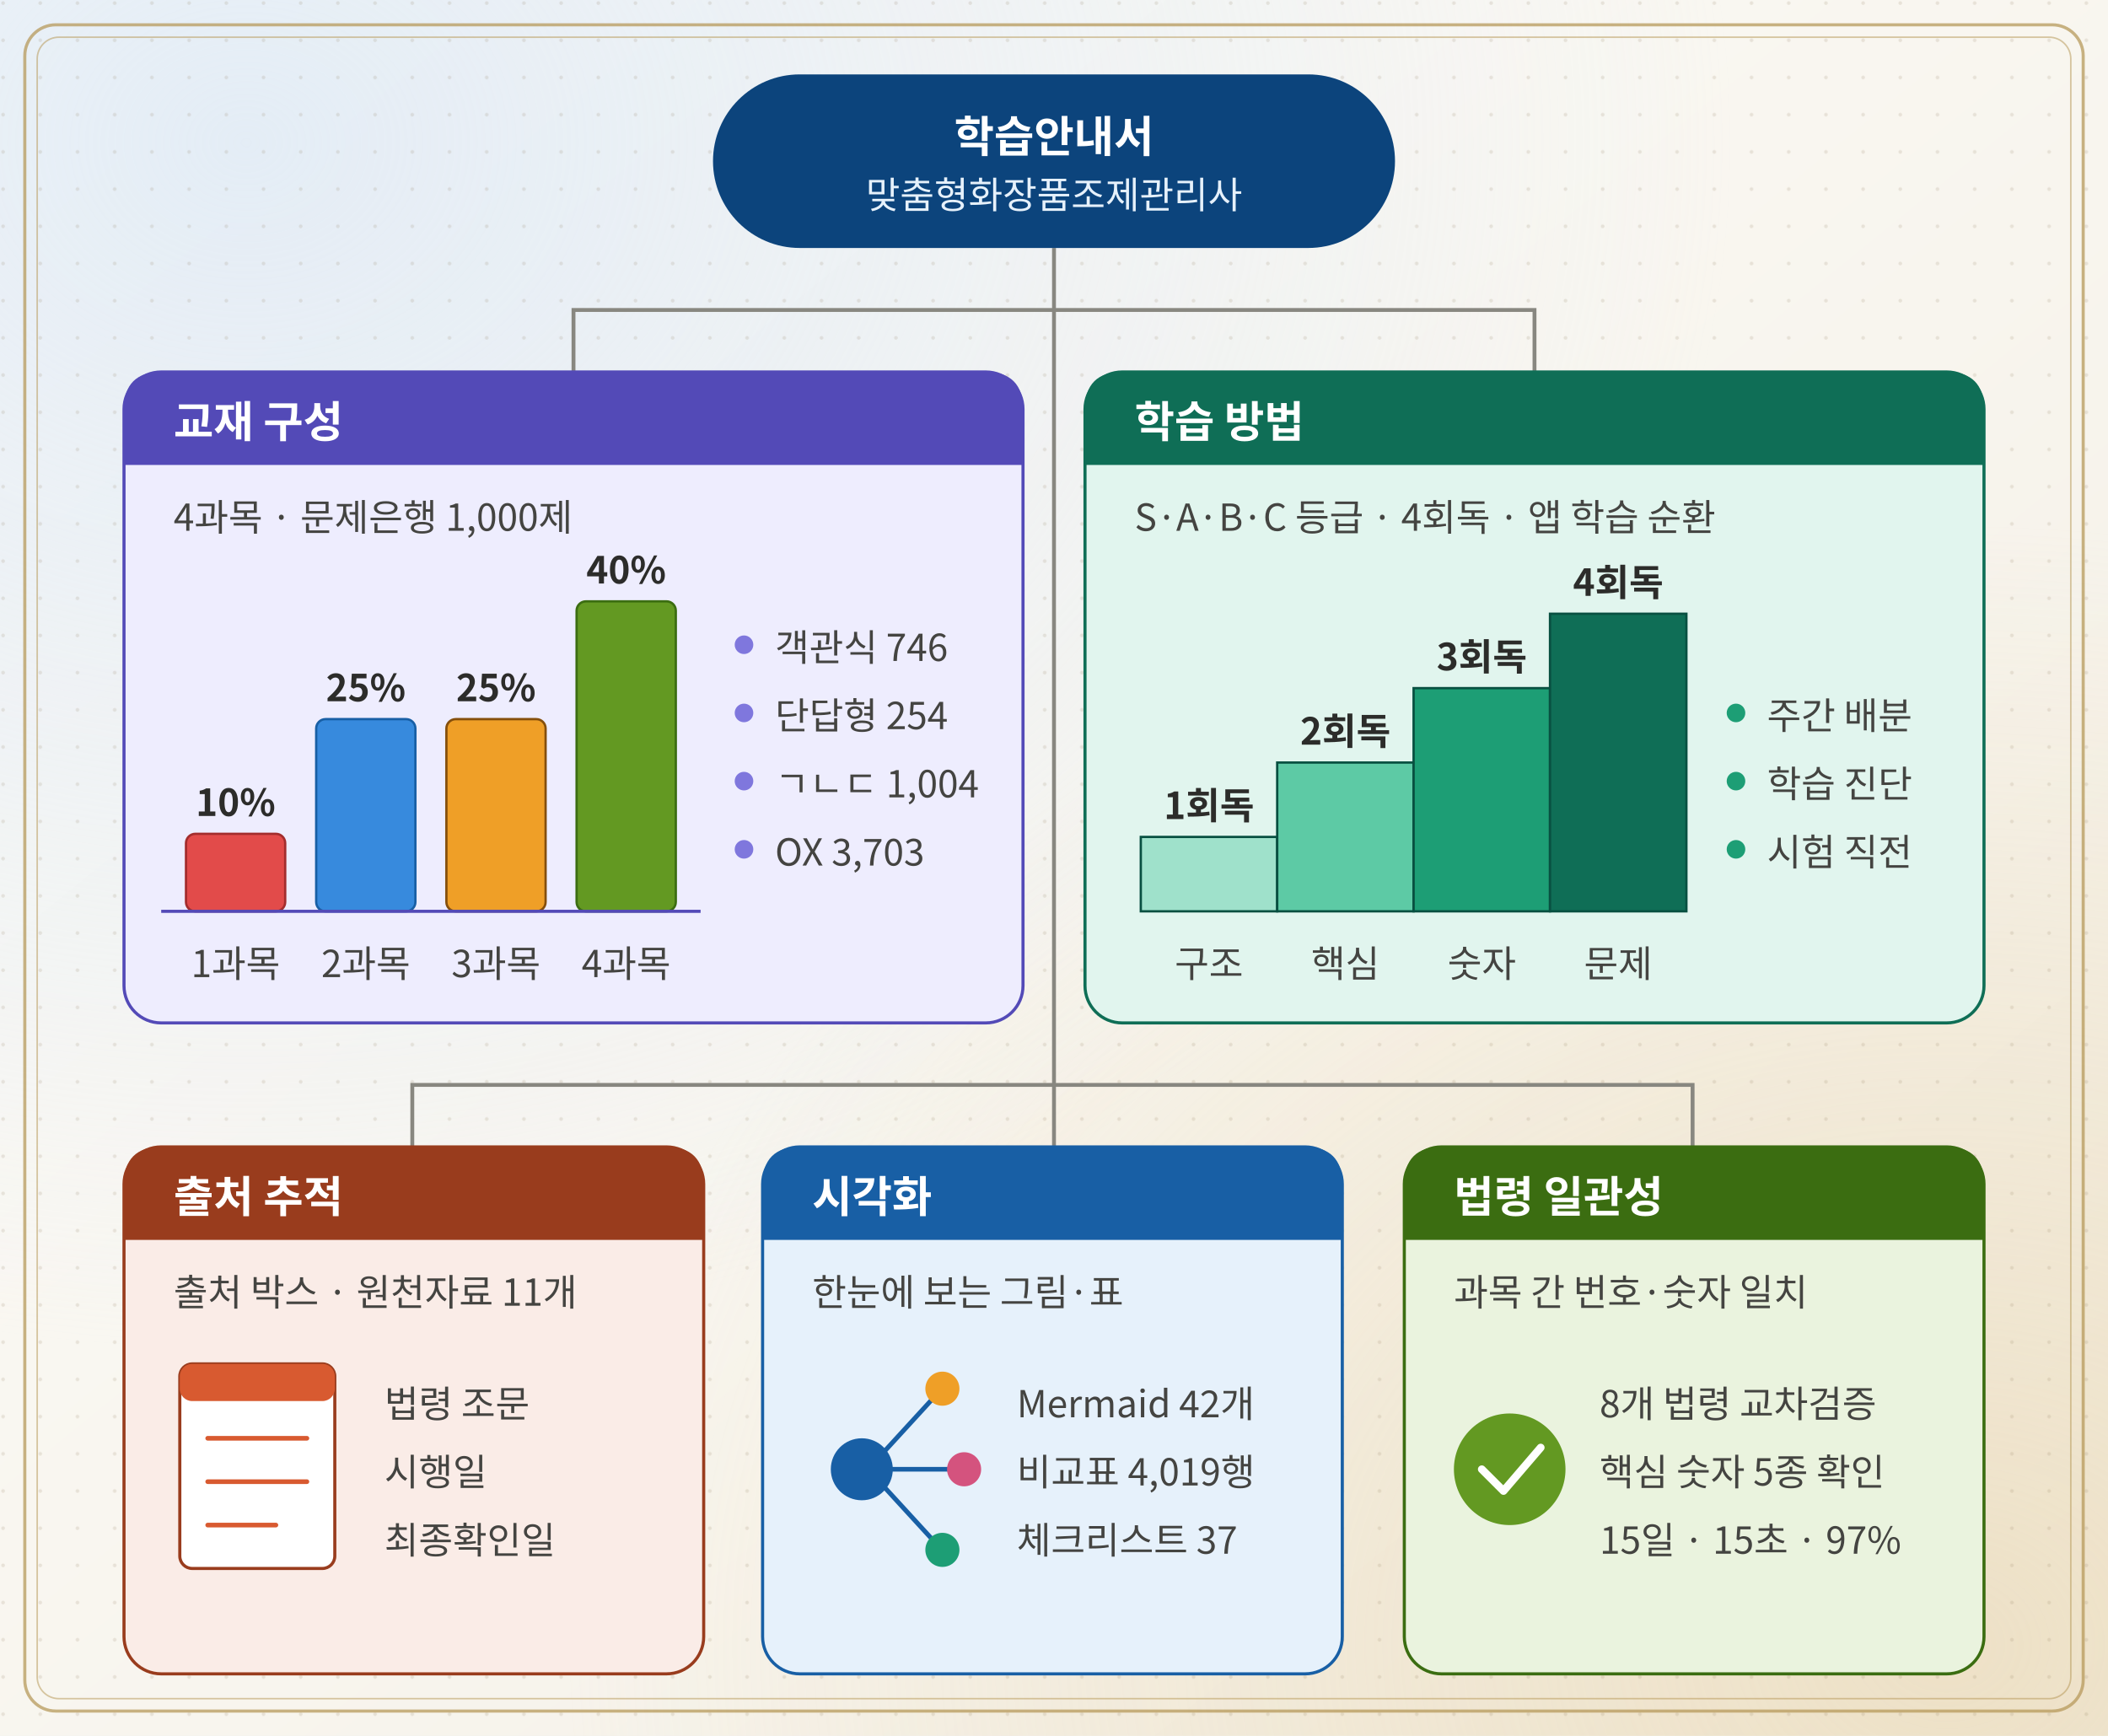
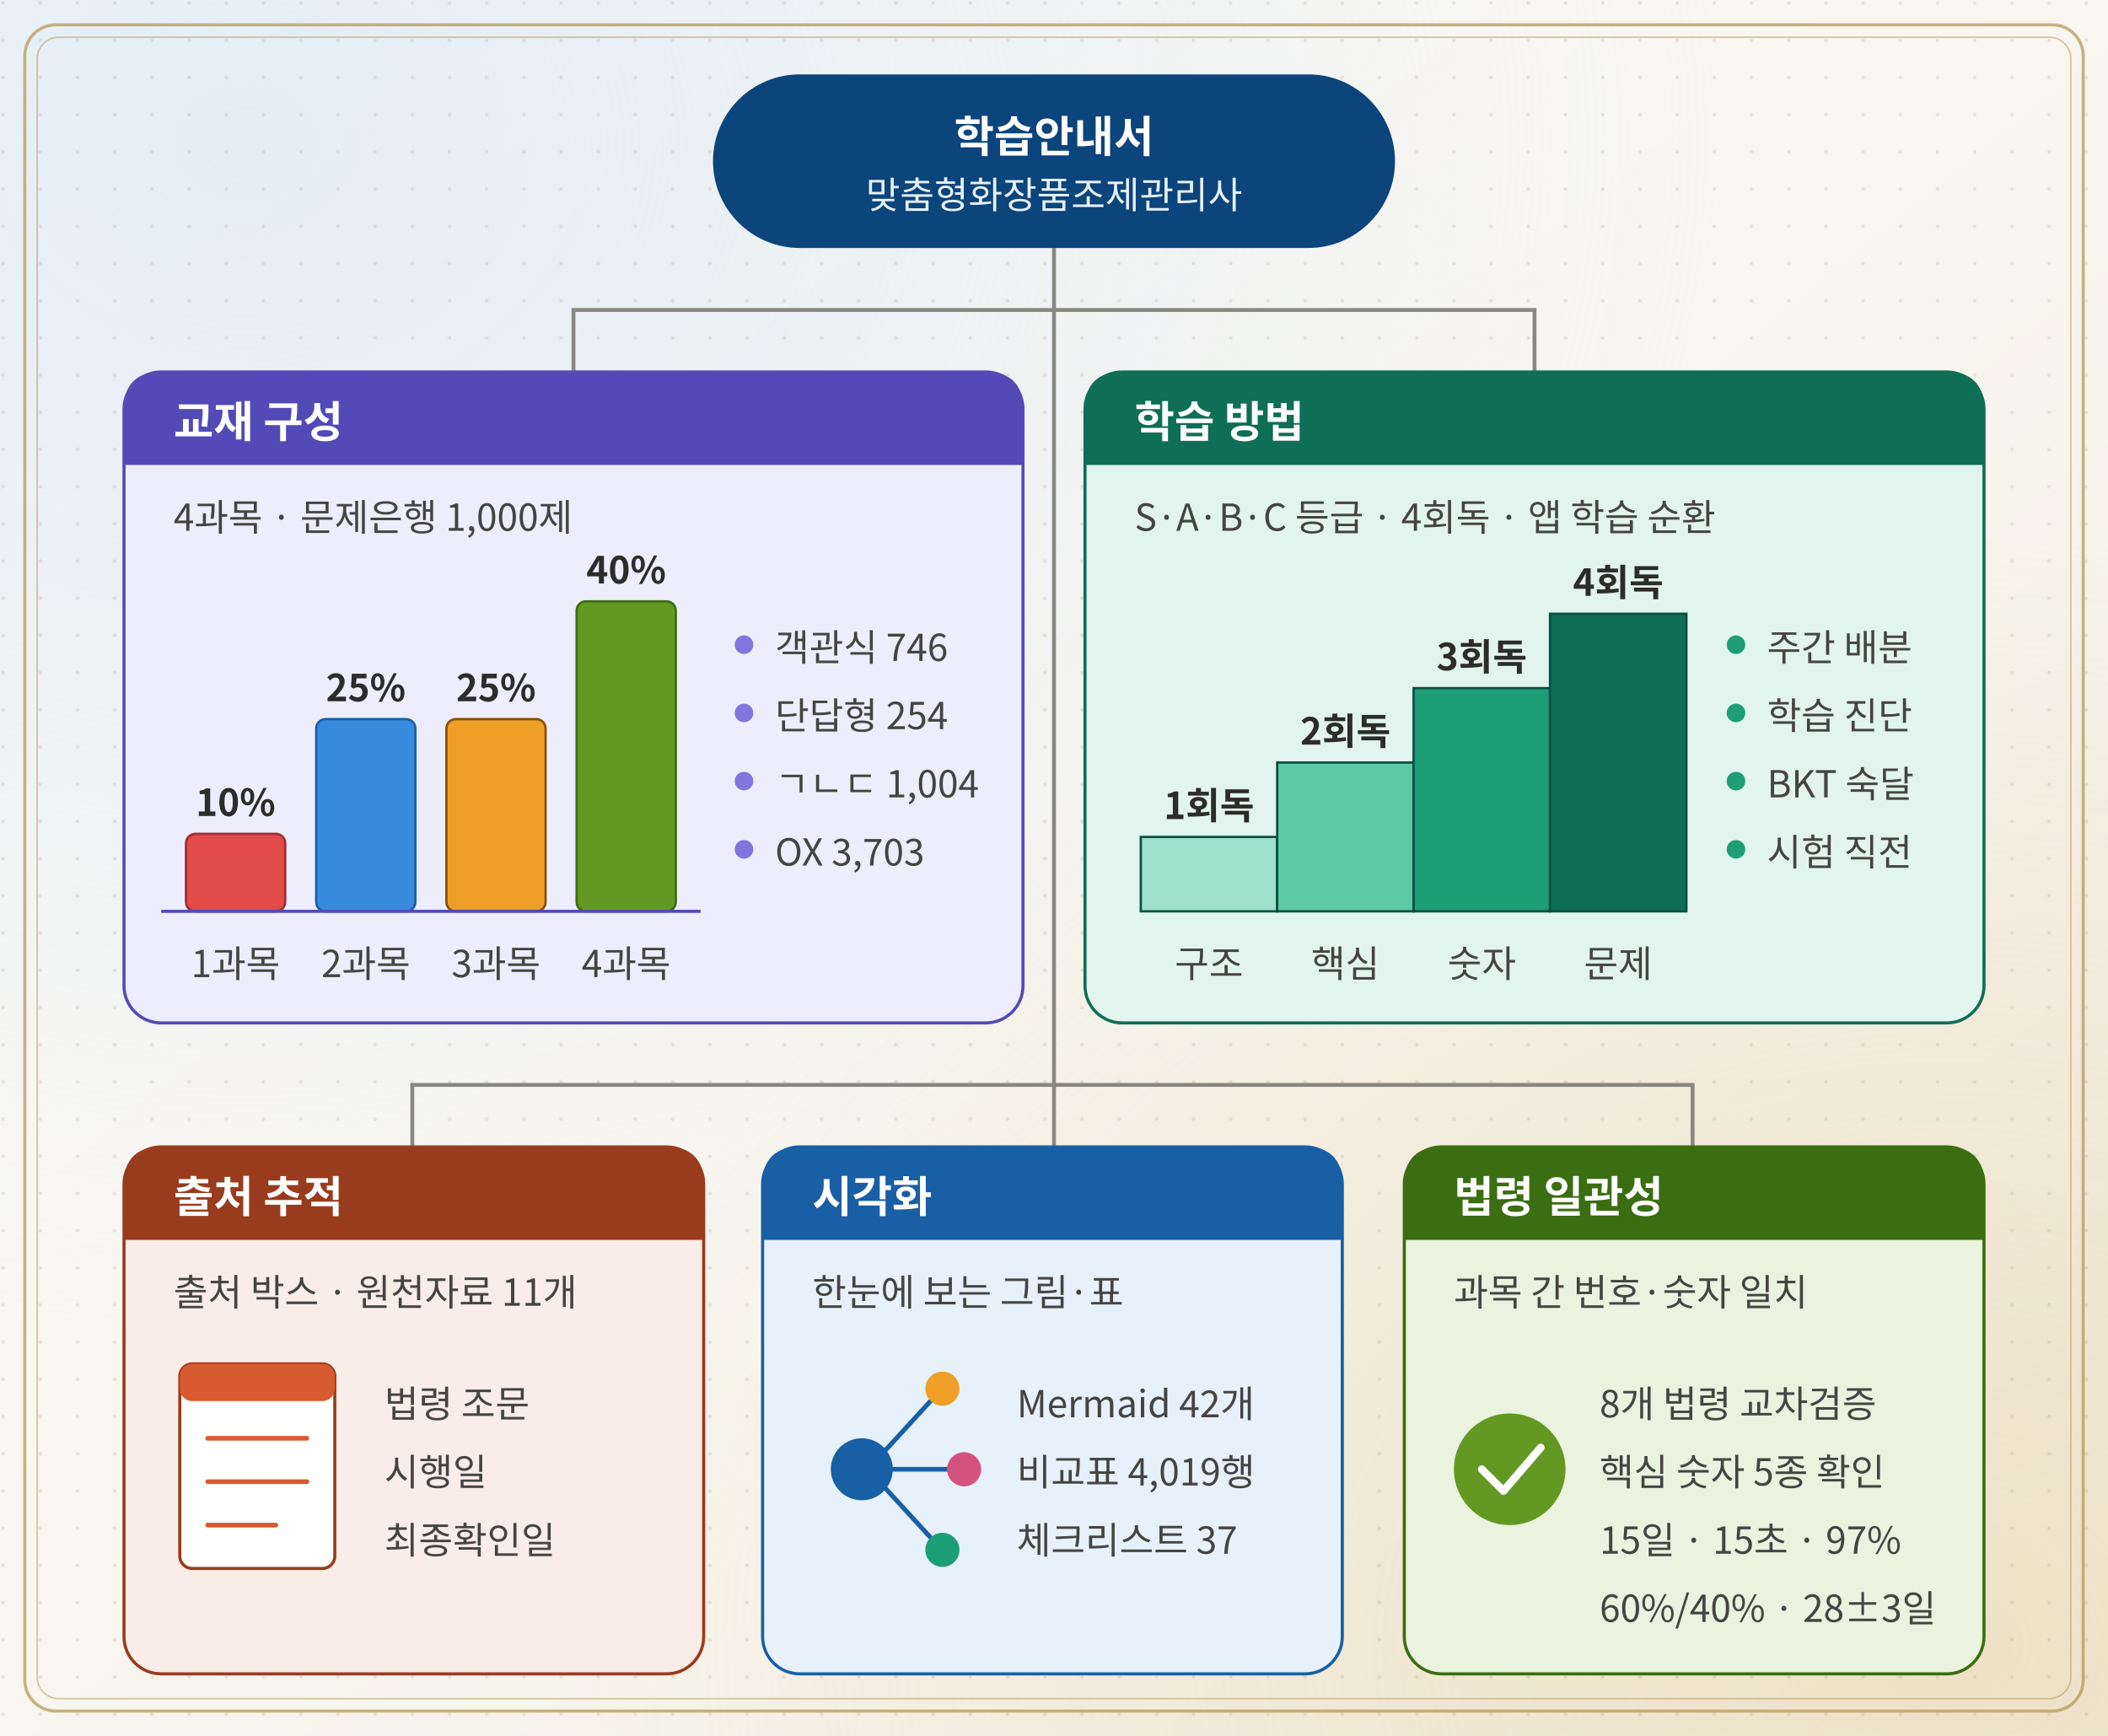
<svg xmlns="http://www.w3.org/2000/svg" width="1360" height="1120" viewBox="0 0 680 560" role="img" aria-labelledby="t d">
  <style>
text{font-family:"Noto Sans CJK KR","Noto Sans KR","Pretendard","Apple SD Gothic Neo","Malgun Gothic","NanumGothic",sans-serif}
.tw{font-size:14px;font-weight:700;fill:#FFFFFF}
.tc{font-size:12px;font-weight:400;fill:#E6F1FB}
.ts{font-size:12px;font-weight:400;fill:#444441}
.tb{font-size:12px;font-weight:700;fill:#2C2C2A}
.wire{fill:none;stroke:#888780;stroke-width:1.25}
</style>
  <defs>
    <linearGradient id="bgBase" x1="0" y1="0" x2="1" y2="1">
      <stop offset="0" stop-color="#FDFCF9" />
      <stop offset="0.55" stop-color="#F8F5EE" />
      <stop offset="1" stop-color="#F1ECE1" />
    </linearGradient>
    <radialGradient id="bgGlowA" cx="0.12" cy="0.08" r="0.7">
      <stop offset="0" stop-color="#DCE8F5" stop-opacity="0.75" />
      <stop offset="1" stop-color="#DCE8F5" stop-opacity="0" />
    </radialGradient>
    <radialGradient id="bgGlowB" cx="0.92" cy="0.95" r="0.65">
      <stop offset="0" stop-color="#EBD9B4" stop-opacity="0.6" />
      <stop offset="1" stop-color="#EBD9B4" stop-opacity="0" />
    </radialGradient>
    <pattern id="bgDots" width="12" height="12" patternUnits="userSpaceOnUse">
      <circle cx="1" cy="1" r="0.6" fill="#8A7B5C" fill-opacity="0.16" />
    </pattern>
  </defs>
  <rect width="680" height="560" fill="url(#bgBase)" />
  <rect width="680" height="560" fill="url(#bgGlowA)" />
  <rect width="680" height="560" fill="url(#bgGlowB)" />
  <rect width="680" height="560" fill="url(#bgDots)" />
  <rect x="8" y="8" width="664" height="544" rx="10" fill="none" stroke="#B79A5B" stroke-width="1" stroke-opacity="0.75" />
  <rect x="12" y="12" width="656" height="536" rx="7" fill="none" stroke="#B79A5B" stroke-width="0.5" stroke-opacity="0.55" />
  <path class="wire" d="M340 80V100M185 120V100H495V120" />
  <path class="wire" d="M340 100V350M133 370V350H546V370M340 350V370" />
  <rect x="230" y="24" width="220" height="56" rx="28" fill="#0C447C" />
  <text class="tw" x="340" y="43" text-anchor="middle" dominant-baseline="central">학습안내서</text>
  <text class="tc" x="340" y="62" text-anchor="middle" dominant-baseline="central">맞춤형화장품조제관리사</text>
  <rect x="40" y="120" width="290" height="210" rx="12" fill="#EEEDFE" stroke="#534AB7" stroke-width="1" />
  <path d="M40 150V132Q40 120 52 120H318Q330 120 330 132V150Z" fill="#534AB7" />
  <text class="tw" x="56" y="135" dominant-baseline="central">교재 구성</text>
  <text class="ts" x="56" y="166" dominant-baseline="central">4과목 · 문제은행 1,000제</text>
  <rect x="60" y="269" width="32" height="25" rx="3" fill="#E24B4A" stroke="#A32D2D" stroke-width="0.75" />
  <text class="tb" x="76" y="258" text-anchor="middle" dominant-baseline="central">10%</text>
  <text class="ts" x="76" y="310" text-anchor="middle" dominant-baseline="central">1과목</text>
  <rect x="102" y="232" width="32" height="62" rx="3" fill="#378ADD" stroke="#185FA5" stroke-width="0.75" />
  <text class="tb" x="118" y="221" text-anchor="middle" dominant-baseline="central">25%</text>
  <text class="ts" x="118" y="310" text-anchor="middle" dominant-baseline="central">2과목</text>
  <rect x="144" y="232" width="32" height="62" rx="3" fill="#EF9F27" stroke="#854F0B" stroke-width="0.75" />
  <text class="tb" x="160" y="221" text-anchor="middle" dominant-baseline="central">25%</text>
  <text class="ts" x="160" y="310" text-anchor="middle" dominant-baseline="central">3과목</text>
  <rect x="186" y="194" width="32" height="100" rx="3" fill="#639922" stroke="#3B6D11" stroke-width="0.75" />
  <text class="tb" x="202" y="183" text-anchor="middle" dominant-baseline="central">40%</text>
  <text class="ts" x="202" y="310" text-anchor="middle" dominant-baseline="central">4과목</text>
  <line x1="52" y1="294" x2="226" y2="294" stroke="#534AB7" stroke-width="1" />
  <circle cx="240" cy="208" r="3" fill="#7F77DD" />
  <text class="ts" x="250" y="208" text-anchor="start" dominant-baseline="central">객관식 746</text>
  <circle cx="240" cy="230" r="3" fill="#7F77DD" />
  <text class="ts" x="250" y="230" text-anchor="start" dominant-baseline="central">단답형 254</text>
  <circle cx="240" cy="252" r="3" fill="#7F77DD" />
  <text class="ts" x="250" y="252" text-anchor="start" dominant-baseline="central">ㄱㄴㄷ 1,004</text>
  <circle cx="240" cy="274" r="3" fill="#7F77DD" />
  <text class="ts" x="250" y="274" text-anchor="start" dominant-baseline="central">OX 3,703</text>
  <rect x="350" y="120" width="290" height="210" rx="12" fill="#E1F5EE" stroke="#0F6E56" stroke-width="1" />
  <path d="M350 150V132Q350 120 362 120H628Q640 120 640 132V150Z" fill="#0F6E56" />
  <text class="tw" x="366" y="135" dominant-baseline="central">학습 방법</text>
  <text class="ts" x="366" y="166" dominant-baseline="central">S·A·B·C 등급 · 4회독 · 앱 학습 순환</text>
  <rect x="368" y="270" width="44" height="24" fill="#9FE1CB" stroke="#085041" stroke-width="0.75" />
  <text class="tb" x="390" y="259" text-anchor="middle" dominant-baseline="central">1회독</text>
  <text class="ts" x="390" y="310" text-anchor="middle" dominant-baseline="central">구조</text>
  <rect x="412" y="246" width="44" height="48" fill="#5DCAA5" stroke="#085041" stroke-width="0.75" />
  <text class="tb" x="434" y="235" text-anchor="middle" dominant-baseline="central">2회독</text>
  <text class="ts" x="434" y="310" text-anchor="middle" dominant-baseline="central">핵심</text>
  <rect x="456" y="222" width="44" height="72" fill="#1D9E75" stroke="#085041" stroke-width="0.75" />
  <text class="tb" x="478" y="211" text-anchor="middle" dominant-baseline="central">3회독</text>
  <text class="ts" x="478" y="310" text-anchor="middle" dominant-baseline="central">숫자</text>
  <rect x="500" y="198" width="44" height="96" fill="#0F6E56" stroke="#085041" stroke-width="0.75" />
  <text class="tb" x="522" y="187" text-anchor="middle" dominant-baseline="central">4회독</text>
  <text class="ts" x="522" y="310" text-anchor="middle" dominant-baseline="central">문제</text>
+   <circle cx="560" cy="208" r="3" fill="#1D9E75" />
+   <text class="ts" x="570" y="208" text-anchor="start" dominant-baseline="central">주간 배분</text>
  <circle cx="560" cy="230" r="3" fill="#1D9E75" />
-   <text class="ts" x="570" y="230" text-anchor="start" dominant-baseline="central">주간 배분</text>
+   <text class="ts" x="570" y="230" text-anchor="start" dominant-baseline="central">학습 진단</text>
  <circle cx="560" cy="252" r="3" fill="#1D9E75" />
-   <text class="ts" x="570" y="252" text-anchor="start" dominant-baseline="central">학습 진단</text>
+   <text class="ts" x="570" y="252" text-anchor="start" dominant-baseline="central">BKT 숙달</text>
  <circle cx="560" cy="274" r="3" fill="#1D9E75" />
  <text class="ts" x="570" y="274" text-anchor="start" dominant-baseline="central">시험 직전</text>
  <rect x="40" y="370" width="187" height="170" rx="12" fill="#FAECE7" stroke="#993C1D" stroke-width="1" />
  <path d="M40 400V382Q40 370 52 370H215Q227 370 227 382V400Z" fill="#993C1D" />
  <text class="tw" x="56" y="385" dominant-baseline="central">출처 추적</text>
  <text class="ts" x="56" y="416" dominant-baseline="central">출처 박스 · 원천자료 11개</text>
  <rect x="58" y="440" width="50" height="66" rx="4" fill="#FFFFFF" stroke="#993C1D" stroke-width="1" />
  <rect x="58" y="440" width="50" height="12" rx="4" fill="#D85A30" />
  <line x1="67" y1="464" x2="99" y2="464" stroke="#D85A30" stroke-width="1.5" stroke-linecap="round" />
  <line x1="67" y1="478" x2="99" y2="478" stroke="#D85A30" stroke-width="1.5" stroke-linecap="round" />
  <line x1="67" y1="492" x2="89" y2="492" stroke="#D85A30" stroke-width="1.5" stroke-linecap="round" />
  <text class="ts" x="124" y="452" text-anchor="start" dominant-baseline="central">법령 조문</text>
  <text class="ts" x="124" y="474" text-anchor="start" dominant-baseline="central">시행일</text>
  <text class="ts" x="124" y="496" text-anchor="start" dominant-baseline="central">최종확인일</text>
  <rect x="246" y="370" width="187" height="170" rx="12" fill="#E6F1FB" stroke="#185FA5" stroke-width="1" />
  <path d="M246 400V382Q246 370 258 370H421Q433 370 433 382V400Z" fill="#185FA5" />
  <text class="tw" x="262" y="385" dominant-baseline="central">시각화</text>
  <text class="ts" x="262" y="416" dominant-baseline="central">한눈에 보는 그림·표</text>
  <path d="M280 474L302 450M280 474L308 474M280 474L302 498" fill="none" stroke="#185FA5" stroke-width="1.5" stroke-linecap="round" />
  <circle cx="278" cy="474" r="10" fill="#185FA5" />
  <circle cx="304" cy="448" r="5.5" fill="#EF9F27" />
  <circle cx="311" cy="474" r="5.5" fill="#D4537E" />
  <circle cx="304" cy="500" r="5.5" fill="#1D9E75" />
  <text class="ts" x="328" y="452" text-anchor="start" dominant-baseline="central">Mermaid 42개</text>
  <text class="ts" x="328" y="474" text-anchor="start" dominant-baseline="central">비교표 4,019행</text>
  <text class="ts" x="328" y="496" text-anchor="start" dominant-baseline="central">체크리스트 37</text>
  <rect x="453" y="370" width="187" height="170" rx="12" fill="#EAF3DE" stroke="#3B6D11" stroke-width="1" />
  <path d="M453 400V382Q453 370 465 370H628Q640 370 640 382V400Z" fill="#3B6D11" />
  <text class="tw" x="469" y="385" dominant-baseline="central">법령 일관성</text>
  <text class="ts" x="469" y="416" dominant-baseline="central">과목 간 번호·숫자 일치</text>
  <circle cx="487" cy="474" r="18" fill="#639922" />
  <path d="M478 474L485 481L497 467" fill="none" stroke="#FFFFFF" stroke-width="2.5" stroke-linecap="round" stroke-linejoin="round" />
  <text class="ts" x="516" y="452" text-anchor="start" dominant-baseline="central">8개 법령 교차검증</text>
  <text class="ts" x="516" y="474" text-anchor="start" dominant-baseline="central">핵심 숫자 5종 확인</text>
  <text class="ts" x="516" y="496" text-anchor="start" dominant-baseline="central">15일 · 15초 · 97%</text>
+   <text class="ts" x="516" y="518" text-anchor="start" dominant-baseline="central">60%/40% · 28±3일</text>
</svg>
